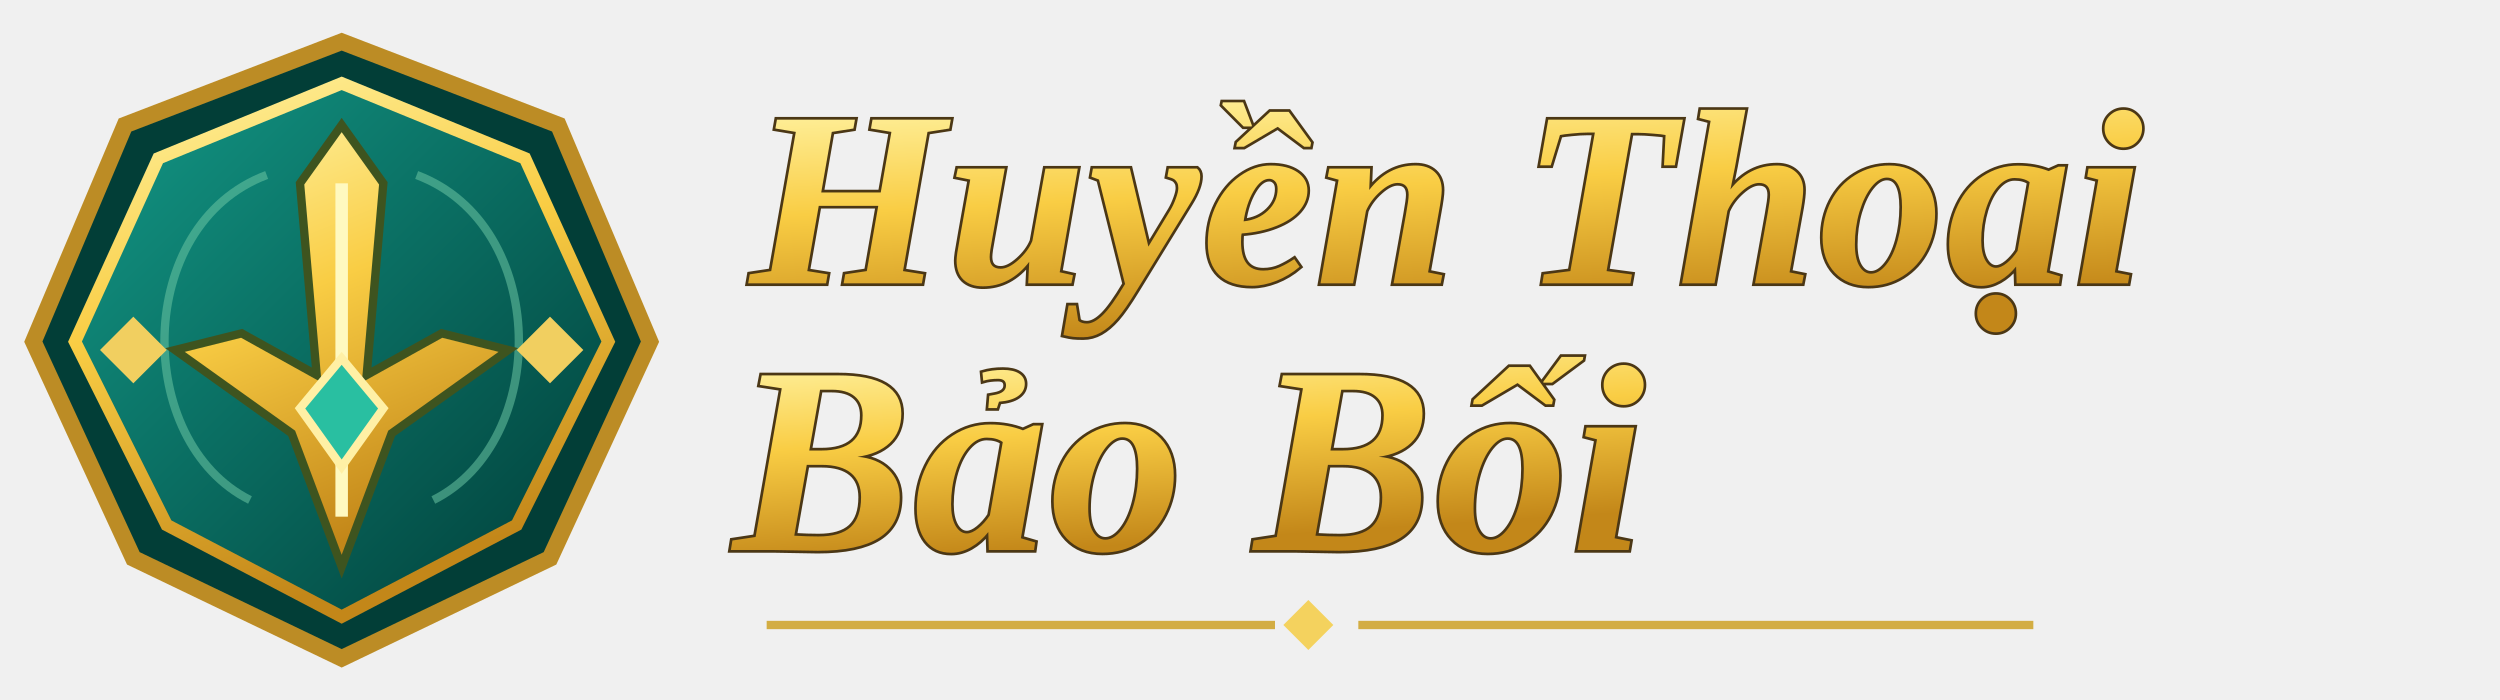
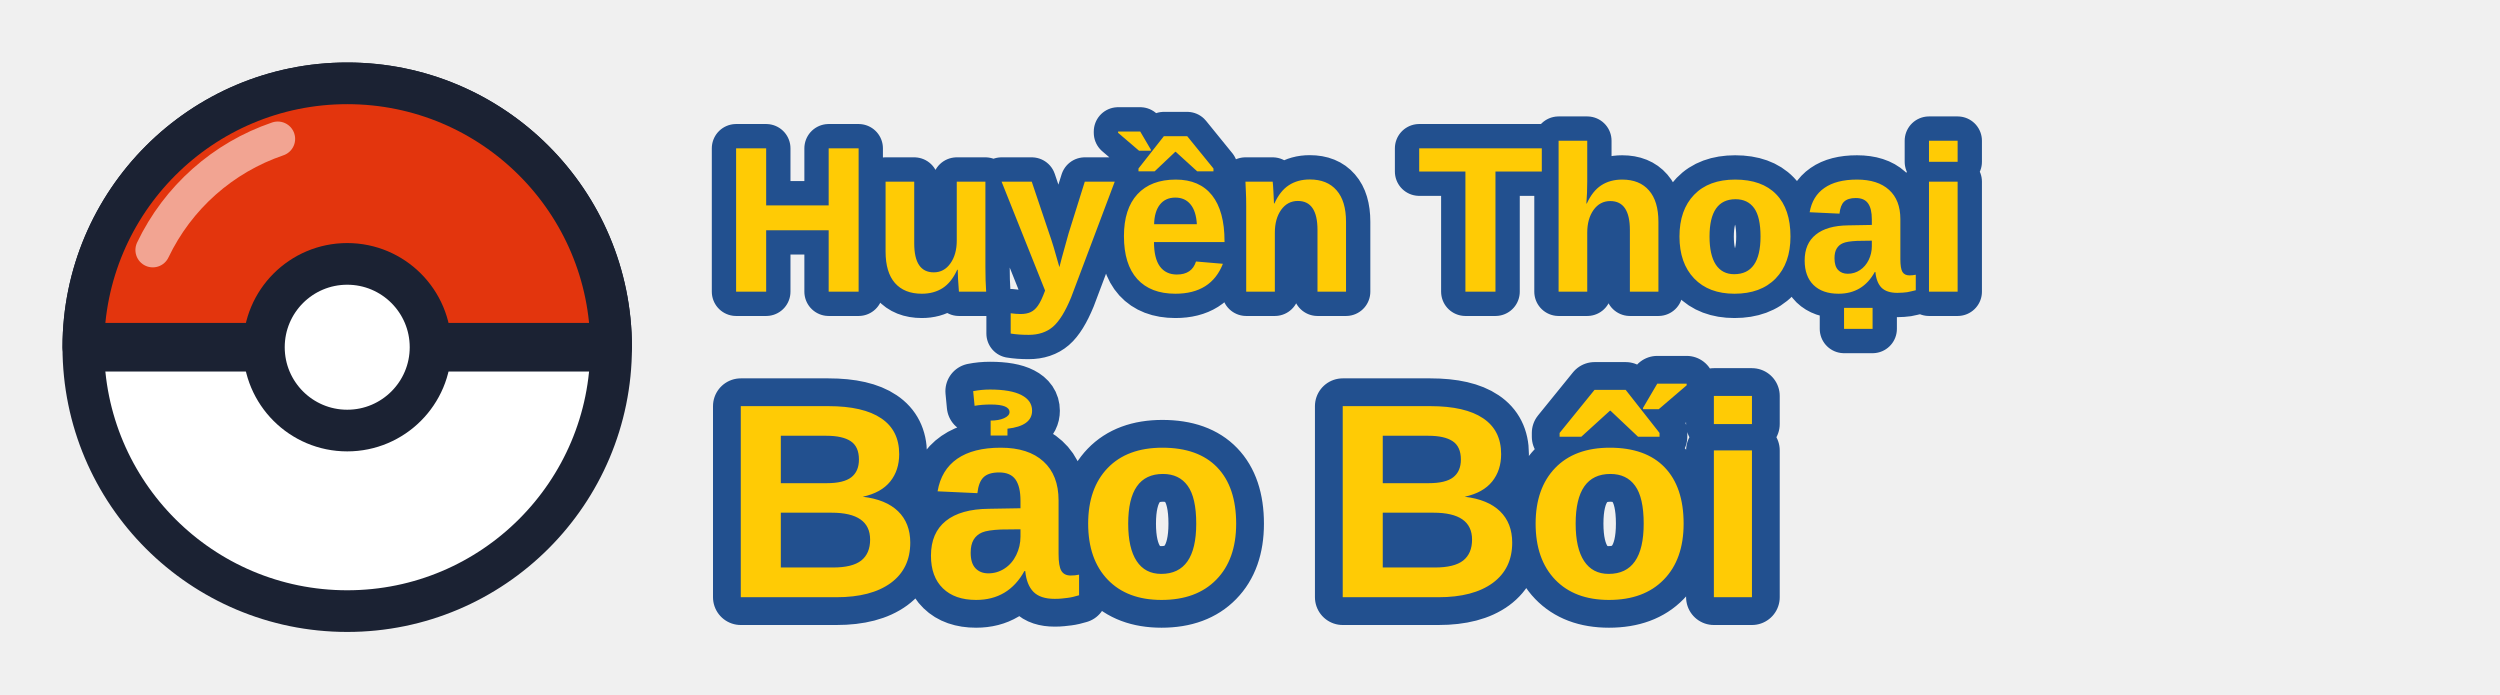
- <svg xmlns="http://www.w3.org/2000/svg" width="300" height="84" viewBox="0 0 300 84" role="img" aria-labelledby="title">
-   <g transform="translate(1 2)">
-     <defs>
-       <linearGradient id="gold" x2="0.3" y2="1">
-         <stop stop-color="#fff3a3" />
-         <stop offset=".45" stop-color="#f9cd44" />
-         <stop offset="1" stop-color="#c38719" />
-       </linearGradient>
-       <linearGradient id="jade" x2="1" y2="1">
-         <stop stop-color="#139987" />
-         <stop offset="1" stop-color="#003c37" />
-       </linearGradient>
-     </defs>
-     <path d="M40 3 66 13 77 39 65 65 40 77 15 65 3 39 14 13Z" fill="#023e37" stroke="#bc8c25" stroke-width="2" />
-     <path d="m40 8 22 9 10 22-11 22-21 11-21-11L8 39l10-22Z" fill="url(#jade)" stroke="url(#gold)" stroke-width="1.5" />
-     <path d="M31 19C15 25 15 51 29 58M49 19c16 6 16 32 2 39" fill="none" stroke="#6ac5a2" opacity=".55" />
-     <path d="m40 13 5 7-2 23 9-5 8 2-14 10-6 16-6-16-14-10 8-2 9 5-2-23Z" fill="url(#gold)" stroke="#3e541f" stroke-width="1" />
-     <path d="M40 20v40" stroke="#fff9bf" stroke-width="1.5" />
-     <path d="m40 41 5 6-5 7-5-7Z" fill="#29bfa1" stroke="#fff0a5" />
-     <path d="m11 40 4-4 4 4-4 4Zm50 0 4-4 4 4-4 4Z" fill="#f1cf60" />
+ <svg xmlns="http://www.w3.org/2000/svg" viewBox="0 0 360 100" role="img" aria-label="Huyền Thoại Bảo Bối">
+   <g transform="translate(8 8)">
+     <circle cx="42" cy="42" r="38" fill="#fff" stroke="#1b2233" stroke-width="6" />
+     <path d="M4 42a38 38 0 0 1 76 0Z" fill="#e3350d" stroke="#1b2233" stroke-width="6" stroke-linejoin="round" />
+     <path d="M14 28a31 31 0 0 1 18-16" fill="none" stroke="#fff" stroke-opacity=".55" stroke-width="5" stroke-linecap="round" />
+     <path d="M4 42h76" stroke="#1b2233" stroke-width="7" />
+     <circle cx="42" cy="42" r="12" fill="#fff" stroke="#1b2233" stroke-width="6" />
  </g>
-   <g font-family="Georgia, 'Times New Roman', serif" font-weight="bold" font-style="italic" fill="url(#gold)" stroke="#4b3715" stroke-width=".65" paint-order="stroke fill">
-     <text x="90" y="34" font-size="30" letter-spacing=".3">Huyền Thoại</text>
-     <text x="88" y="66" font-size="32" letter-spacing=".3">Bảo Bối</text>
+   <g font-family="'Baloo 2','Arial Rounded MT Bold','Nunito',Arial,sans-serif" font-weight="800" paint-order="stroke fill" stroke-linejoin="round">
+     <text x="104" y="42" font-size="30" fill="#ffcb05" stroke="#22508f" stroke-width="7">Huyền Thoại</text>
+     <text x="104" y="86" font-size="40" fill="#ffcb05" stroke="#22508f" stroke-width="8">Bảo Bối</text>
  </g>
-   <path d="M92 75h61m10 0h81" stroke="#d3ad43" stroke-width="1" />
-   <path d="m157 72 3 3-3 3-3-3Z" fill="#f4d25e" />
</svg>
